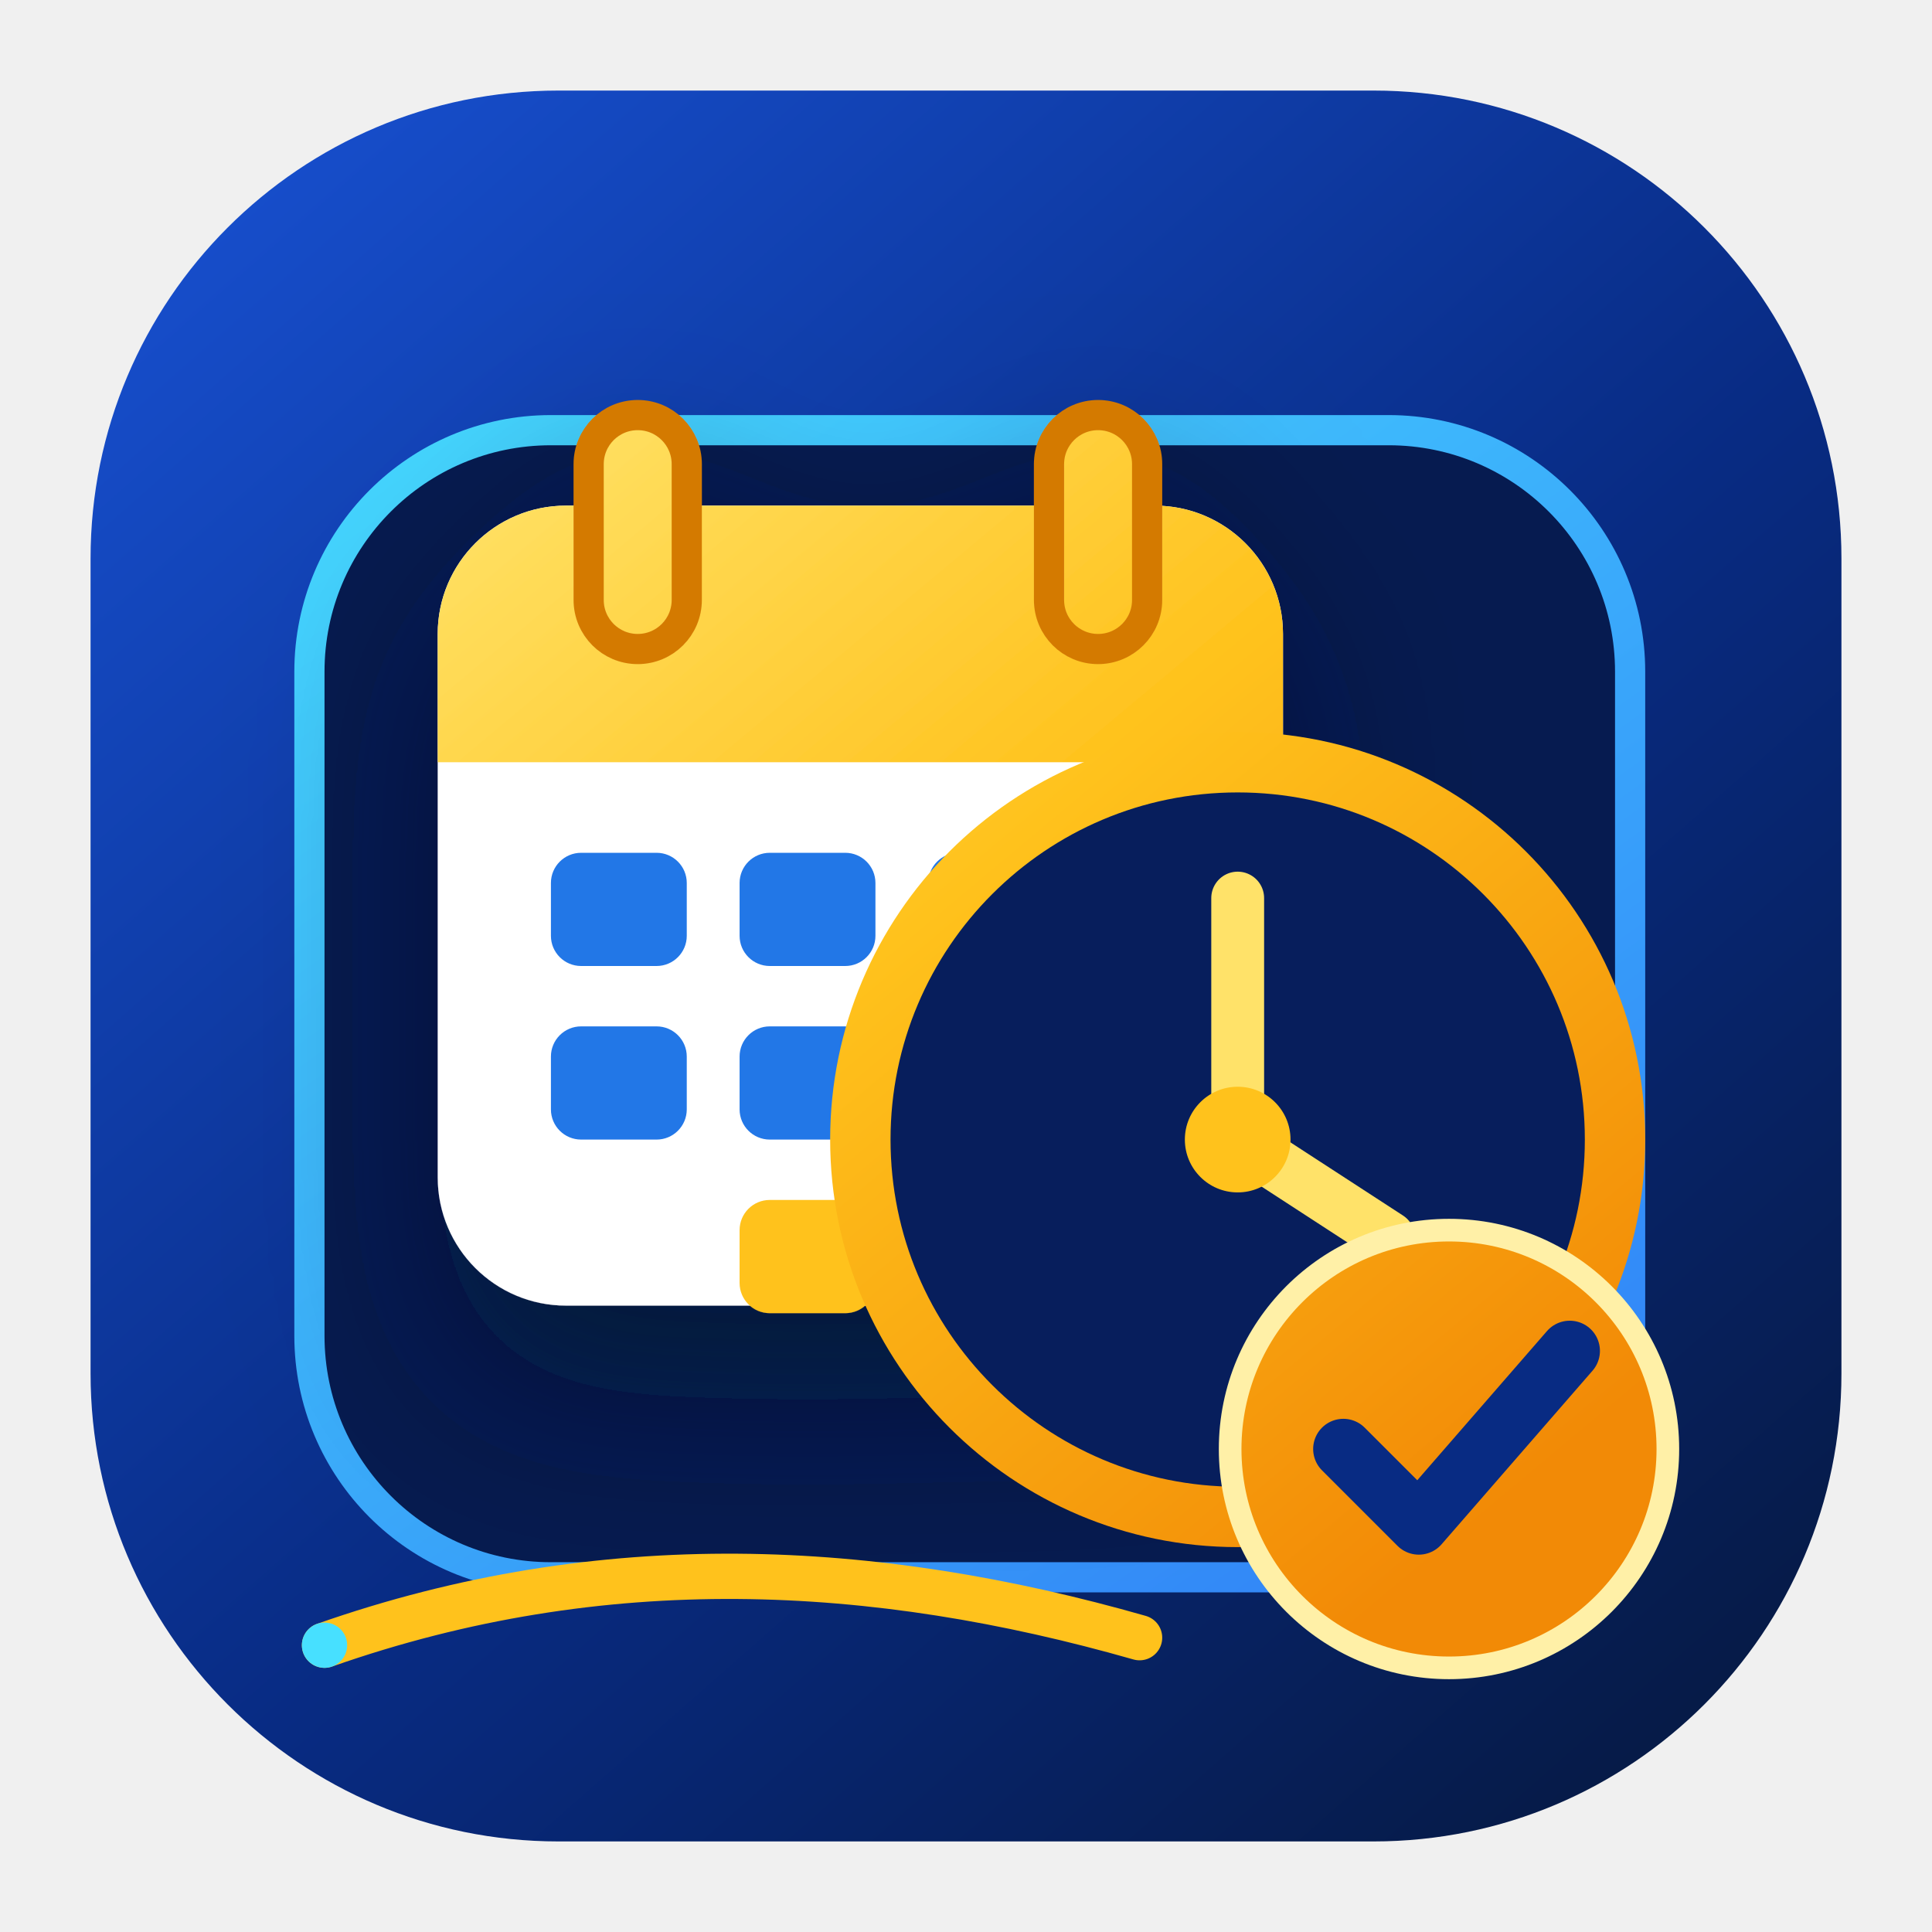
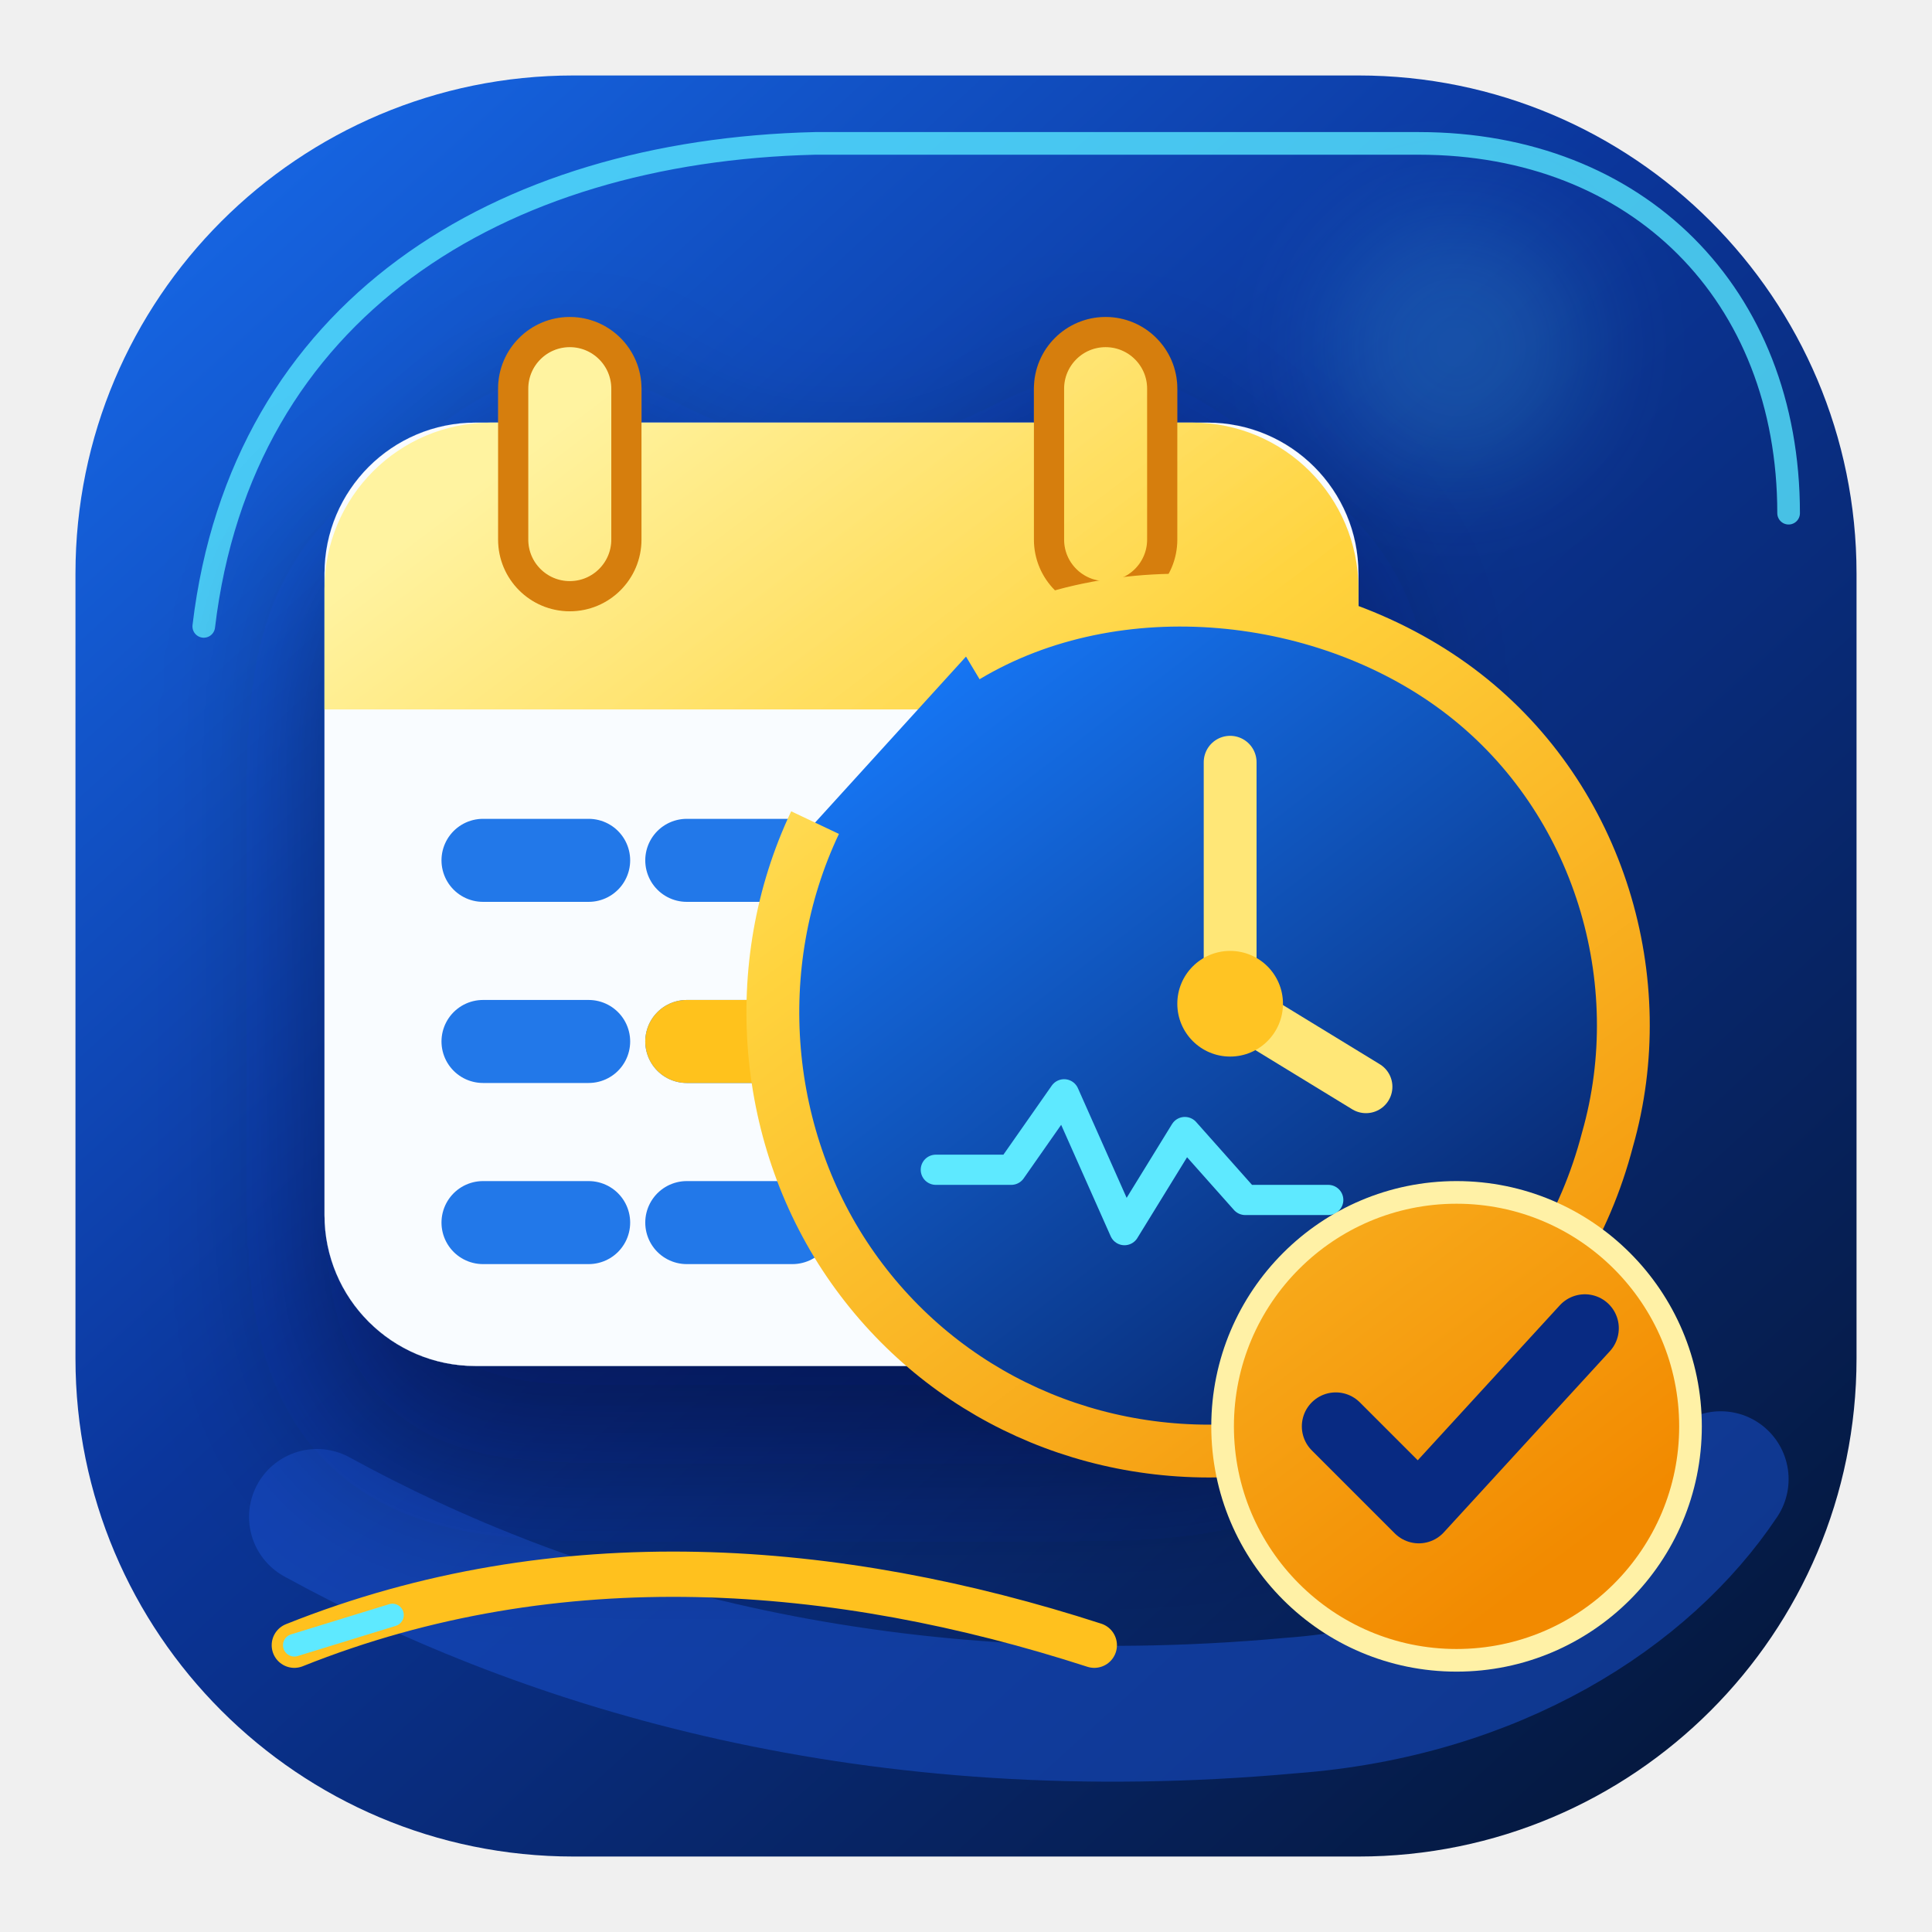
<svg xmlns="http://www.w3.org/2000/svg" width="256" height="256" viewBox="0 0 256 256" fill="none">
  <defs>
-     <linearGradient id="bg" x1="28" y1="18" x2="225" y2="242" gradientUnits="userSpaceOnUse">
-       <stop stop-color="#174FCE" />
-       <stop offset="0.55" stop-color="#082B83" />
-       <stop offset="1" stop-color="#061942" />
+     <linearGradient id="night" x1="24" y1="16" x2="232" y2="244" gradientUnits="userSpaceOnUse">
+       <stop stop-color="#1769E8" />
+       <stop offset=".42" stop-color="#0B369C" />
+       <stop offset="1" stop-color="#041637" />
    </linearGradient>
-     <linearGradient id="gold" x1="63" y1="55" x2="190" y2="207" gradientUnits="userSpaceOnUse">
-       <stop stop-color="#FFE36A" />
-       <stop offset="0.45" stop-color="#FFC21C" />
-       <stop offset="1" stop-color="#F28A06" />
+     <linearGradient id="glass" x1="45" y1="30" x2="211" y2="218" gradientUnits="userSpaceOnUse">
+       <stop stop-color="#2E8EFF" stop-opacity=".42" />
+       <stop offset="1" stop-color="#071D5D" stop-opacity=".1" />
    </linearGradient>
-     <linearGradient id="cyan" x1="54" y1="24" x2="204" y2="233" gradientUnits="userSpaceOnUse">
-       <stop stop-color="#47E0FF" />
-       <stop offset="1" stop-color="#2F7AF7" />
+     <linearGradient id="sun" x1="78" y1="53" x2="199" y2="213" gradientUnits="userSpaceOnUse">
+       <stop stop-color="#FFF3A0" />
+       <stop offset=".38" stop-color="#FFD33D" />
+       <stop offset="1" stop-color="#F28A00" />
    </linearGradient>
-     <filter id="shadow" x="18" y="18" width="220" height="220" filterUnits="userSpaceOnUse">
-       <feDropShadow dx="0" dy="12" stdDeviation="12" flood-color="#020B2B" flood-opacity="0.5" />
+     <linearGradient id="clock" x1="133" y1="80" x2="212" y2="183" gradientUnits="userSpaceOnUse">
+       <stop stop-color="#1677F6" />
+       <stop offset="1" stop-color="#061B5A" />
+     </linearGradient>
+     <filter id="softGlow" x="-40%" y="-40%" width="180%" height="180%">
+       <feGaussianBlur stdDeviation="7" />
+     </filter>
+     <filter id="depth" x="-30%" y="-30%" width="160%" height="170%">
+       <feDropShadow dx="0" dy="13" stdDeviation="11" flood-color="#010B2A" flood-opacity=".48" />
    </filter>
  </defs>
-   <rect x="12" y="12" width="232" height="232" rx="62" fill="url(#bg)" />
-   <path d="M41 89C41 71.327 55.327 57 73 57H184C201.673 57 216 71.327 216 89V177C216 194.673 201.673 209 184 209H73C55.327 209 41 194.673 41 177V89Z" fill="#061B50" stroke="url(#cyan)" stroke-width="4" />
-   <g filter="url(#shadow)">
-     <rect x="58" y="67" width="112" height="106" rx="17" fill="white" />
-     <path d="M58 84C58 74.611 65.611 67 75 67H153C162.389 67 170 74.611 170 84V101H58V84Z" fill="url(#gold)" />
-     <rect x="78" y="55" width="13" height="31" rx="6.5" fill="url(#gold)" stroke="#D47A05" stroke-width="4" />
-     <rect x="139" y="55" width="13" height="31" rx="6.5" fill="url(#gold)" stroke="#D47A05" stroke-width="4" />
-     <g fill="#2377E7">
-       <rect x="73" y="113" width="18" height="15" rx="4" />
-       <rect x="98" y="113" width="18" height="15" rx="4" />
-       <rect x="123" y="113" width="18" height="15" rx="4" />
-       <rect x="73" y="136" width="18" height="15" rx="4" />
-       <rect x="98" y="136" width="18" height="15" rx="4" />
-       <rect x="123" y="136" width="18" height="15" rx="4" />
-     </g>
-     <rect x="98" y="159" width="18" height="15" rx="4" fill="#FFC21C" />
+   <rect x="10" y="10" width="236" height="236" rx="66" fill="url(#night)" />
+   <path d="M27 83C32 41 66 20 108 19H188C217 19 237 39 237 68" stroke="#57E6FF" stroke-opacity=".8" stroke-width="3" stroke-linecap="round" />
+   <circle cx="193" cy="46" r="17" fill="#5AE7FF" opacity=".16" filter="url(#softGlow)" />
+   <path d="M42 201C73 218 116 231 171 226C198 224 218 211 228 196" stroke="#174ECA" stroke-width="18" stroke-linecap="round" opacity=".55" />
+   <g filter="url(#depth)">
+     <rect x="43" y="56" width="137" height="125" rx="20" fill="#F9FCFF" />
+     <path d="M43 78C43 65.85 52.85 56 65 56H158C170.15 56 180 65.85 180 78V94H43V78Z" fill="url(#sun)" />
+     <rect x="68" y="44" width="15" height="35" rx="7.5" fill="url(#sun)" stroke="#D67E08" stroke-width="4" />
+     <rect x="139" y="44" width="15" height="35" rx="7.5" fill="url(#sun)" stroke="#D67E08" stroke-width="4" />
+     <path d="M64 114H78M91 114H105M118 114H132M145 114H159M64 138H78M91 138H105M118 138H132M145 138H159M64 162H78M91 162H105M118 162H132" stroke="#2378E9" stroke-width="11" stroke-linecap="round" />
+     <path d="M91 138H105" stroke="#FFC21C" stroke-width="11" stroke-linecap="round" />
  </g>
-   <circle cx="164" cy="151" r="50" fill="#071E5C" stroke="url(#gold)" stroke-width="8" />
-   <path d="M164 119V151L184 164" stroke="#FFE269" stroke-width="7" stroke-linecap="round" stroke-linejoin="round" />
-   <circle cx="164" cy="151" r="7" fill="#FFC21C" />
-   <circle cx="192" cy="192" r="29" fill="url(#gold)" stroke="#FFF0A7" stroke-width="3" />
-   <path d="M178 192L188 202L208 179" stroke="#082B83" stroke-width="8" stroke-linecap="round" stroke-linejoin="round" />
-   <path d="M43 218C80 205 116 207 151 217" stroke="#FFC21C" stroke-width="6" stroke-linecap="round" />
-   <circle cx="43" cy="218" r="3" fill="#47E0FF" />
+   <path d="M128 87C148 75 176 78 194 92C212 106 219 130 213 151C207 174 189 189 166 192C145 194 125 185 113 168C101 151 99 128 108 109" fill="url(#clock)" stroke="url(#sun)" stroke-width="7" />
+   <path d="M163 101V133L181 144" stroke="#FFE777" stroke-width="7" stroke-linecap="round" stroke-linejoin="round" />
+   <circle cx="163" cy="133" r="7" fill="#FFC423" />
+   <path d="M124 155L134 155L141 145L149 163L157 150L165 159L176 159" stroke="#5EE9FF" stroke-width="4" stroke-linecap="round" stroke-linejoin="round" />
+   <circle cx="193" cy="189" r="31" fill="url(#sun)" stroke="#FFF1A6" stroke-width="3" />
+   <path d="M177 189L188 200L210 176" stroke="#082A82" stroke-width="9" stroke-linecap="round" stroke-linejoin="round" />
+   <path d="M39 218C74 204 111 207 145 218" stroke="#FFC11E" stroke-width="6" stroke-linecap="round" />
+   <path d="M39 218L52 214" stroke="#5EE9FF" stroke-width="3" stroke-linecap="round" />
</svg>
